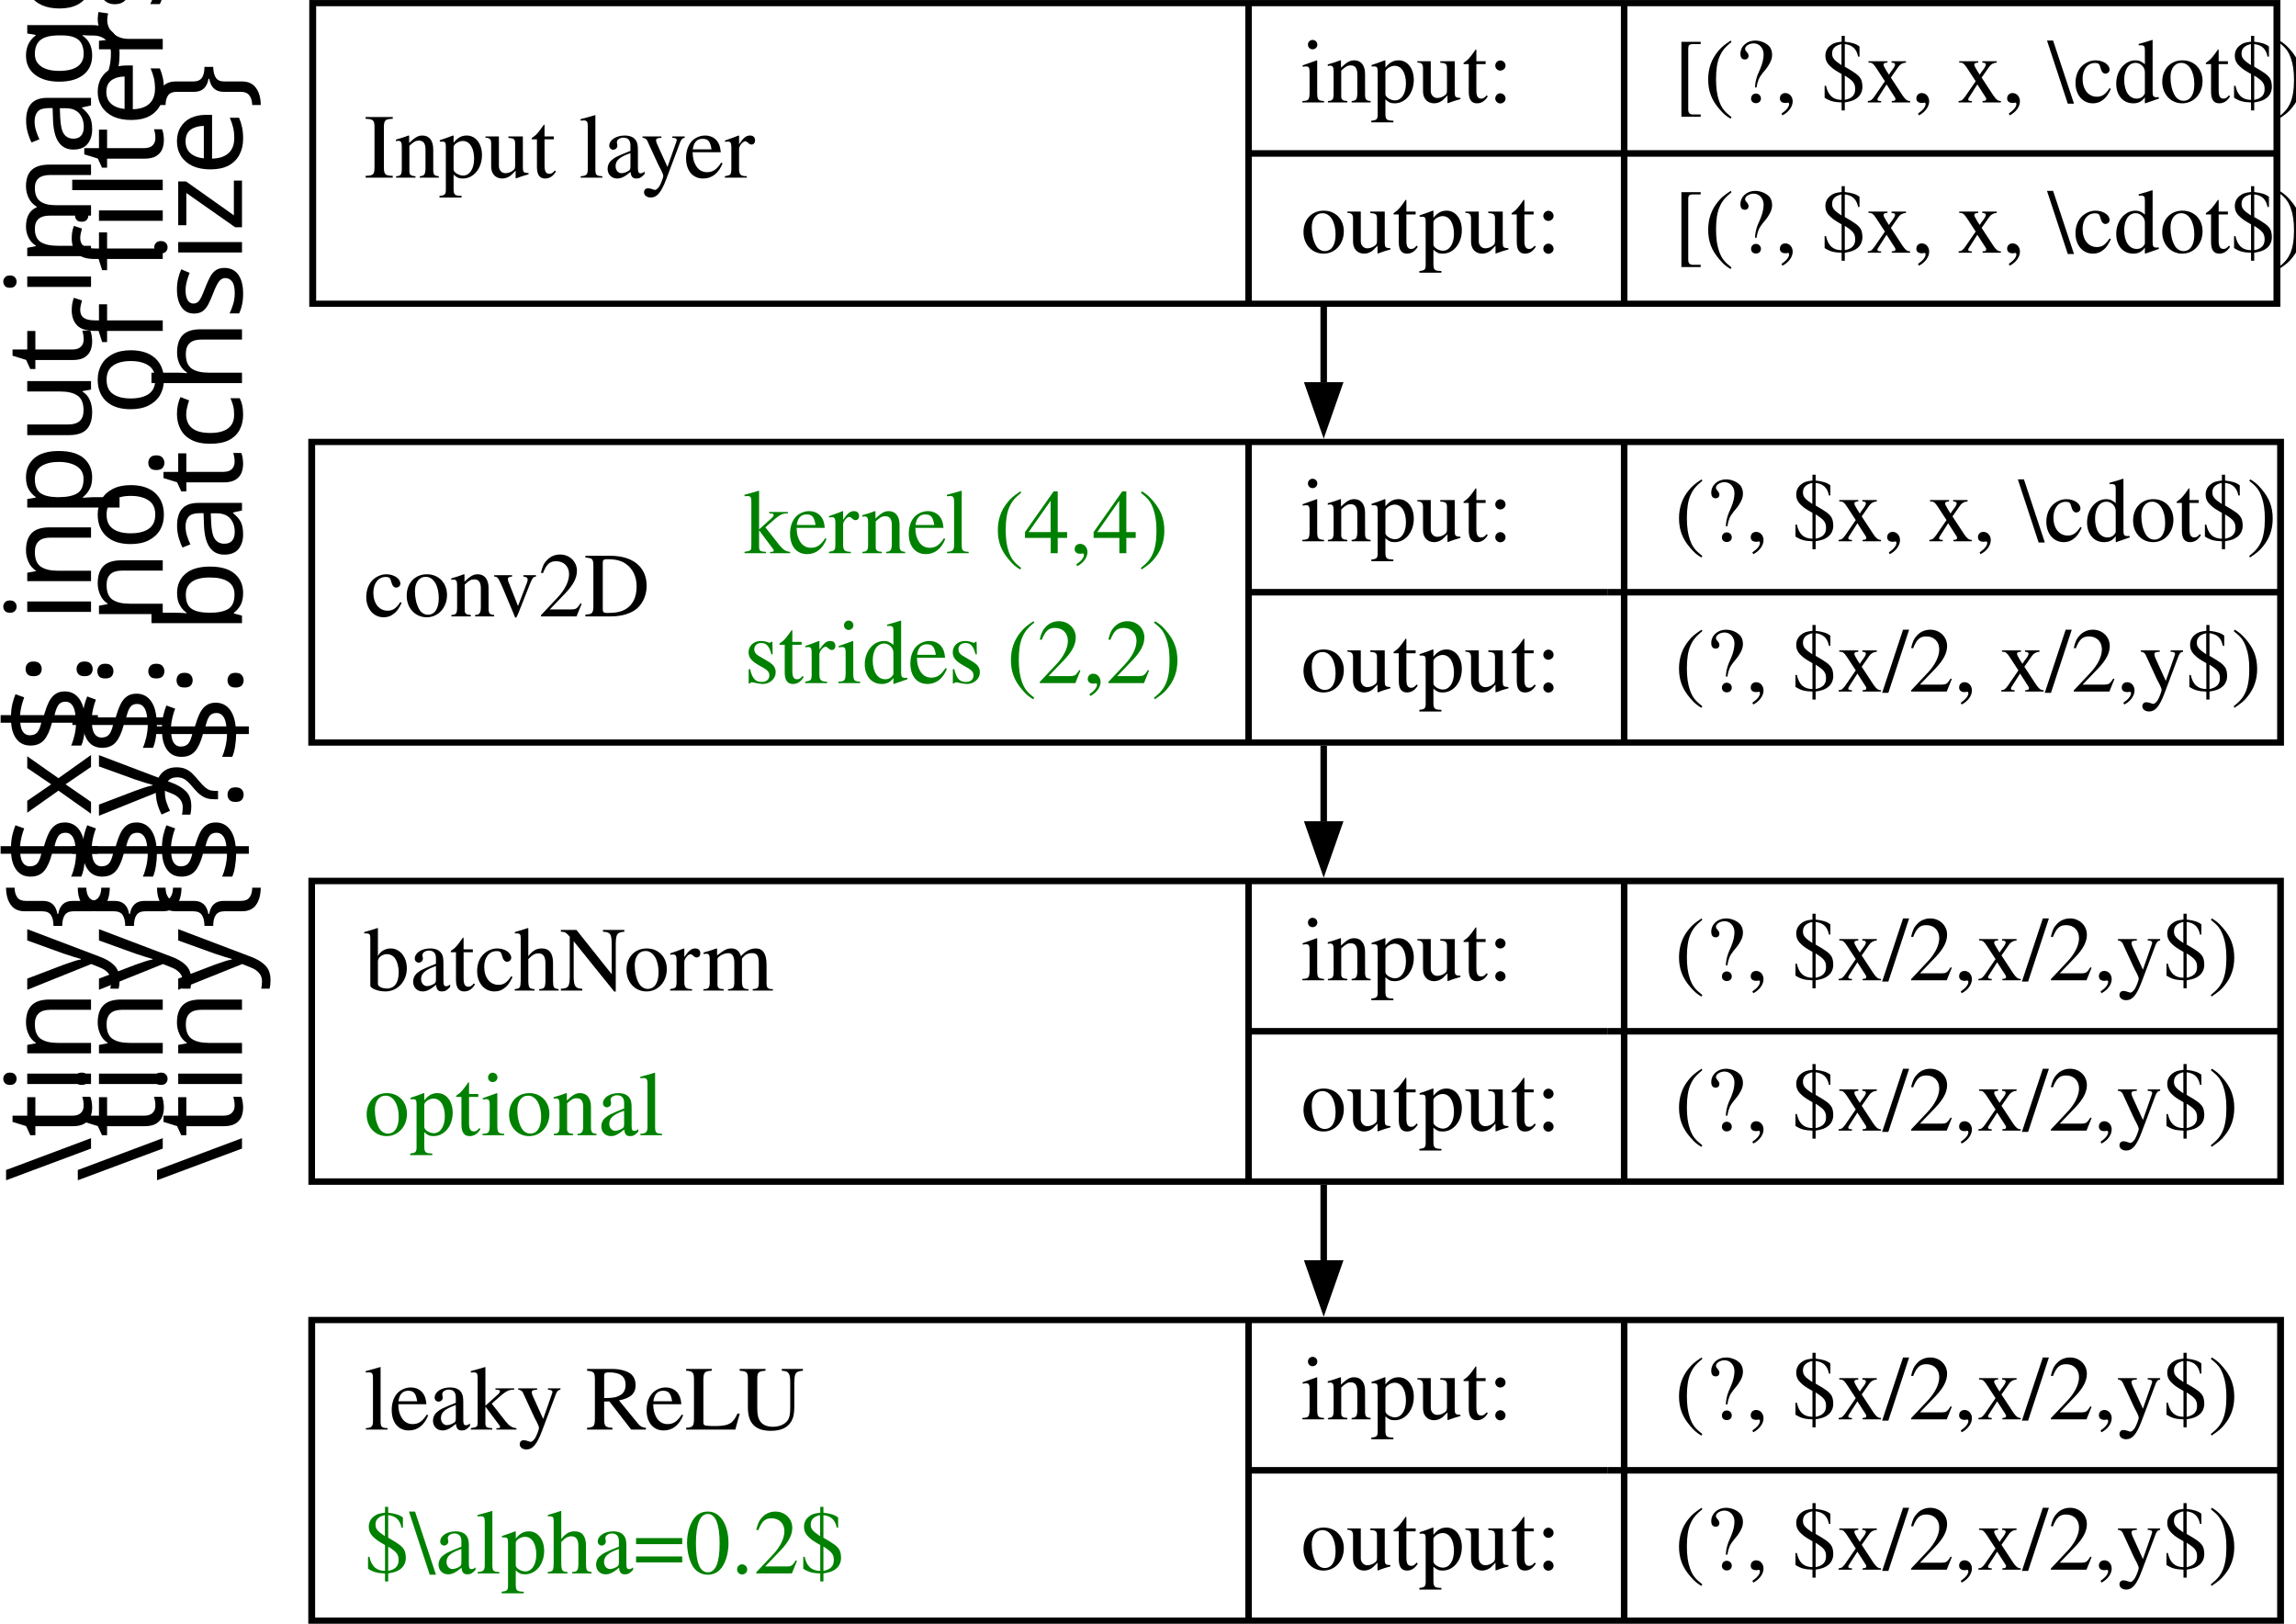
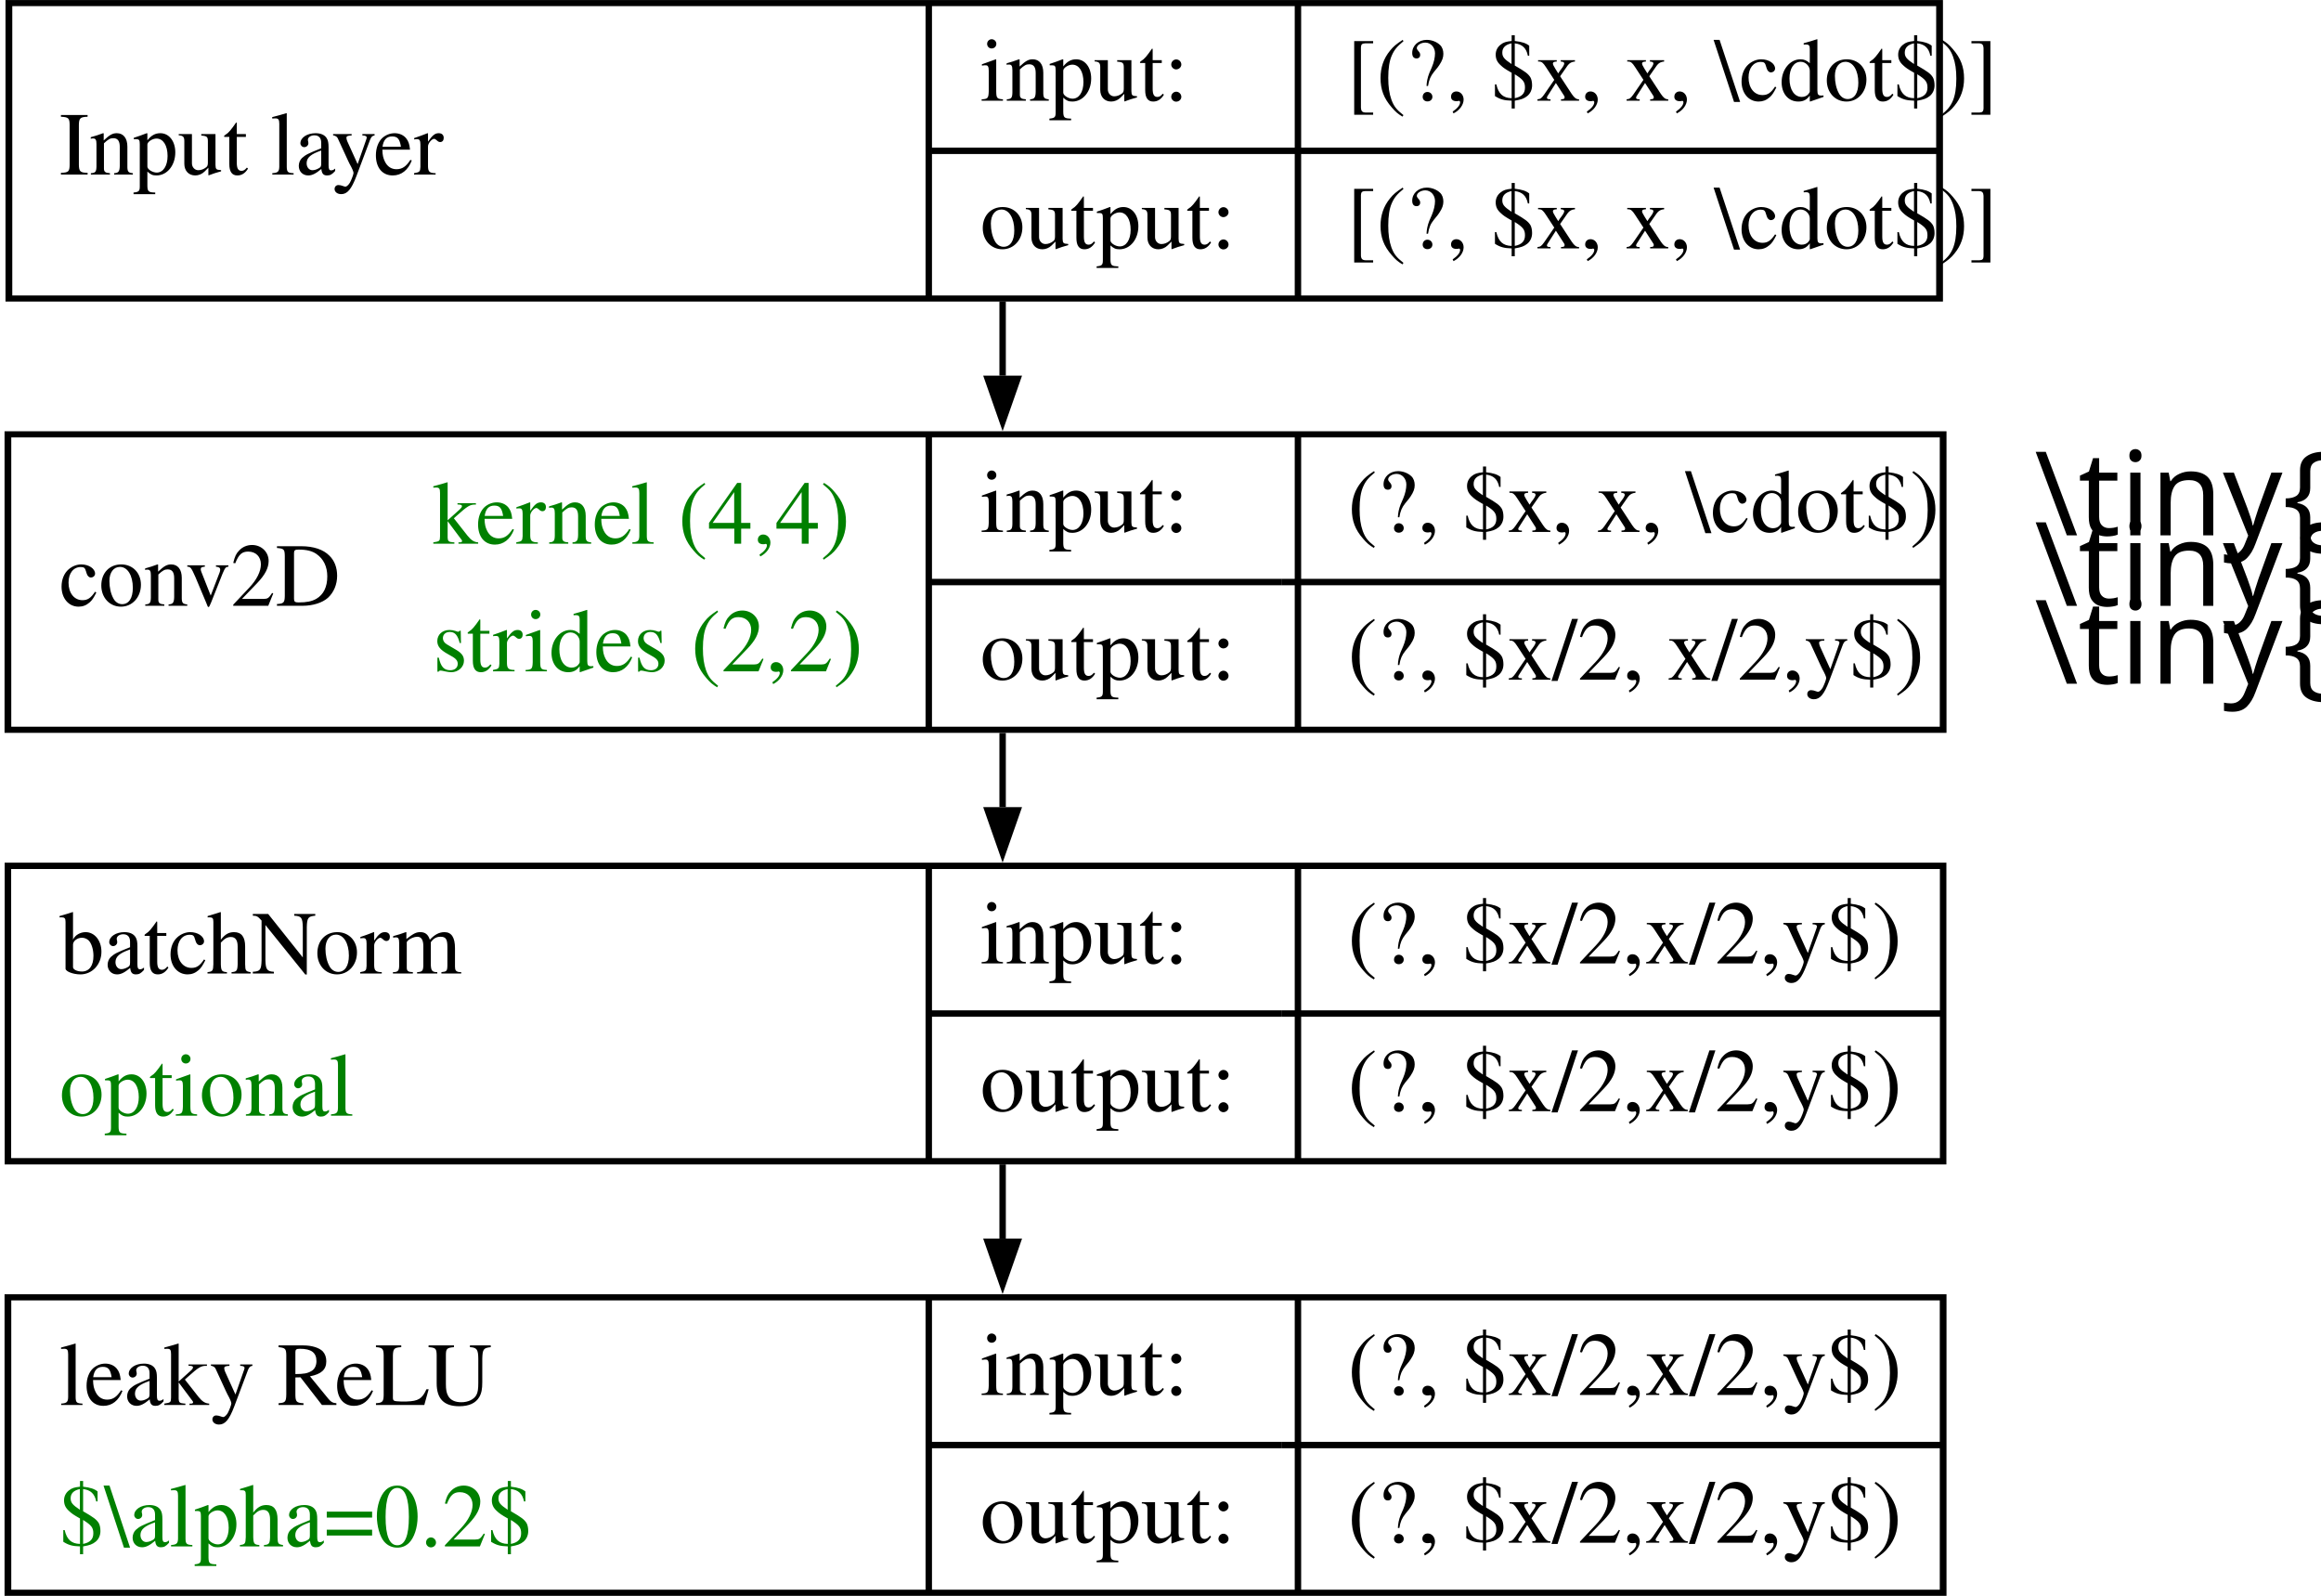
- <svg xmlns="http://www.w3.org/2000/svg" version="1.1" id="svg2" xml:space="preserve" width="74.87mm" height="52.941mm" viewBox="0 0 282.972 200.091">
+ <svg xmlns="http://www.w3.org/2000/svg" version="1.1" id="svg2" xml:space="preserve" width="77mm" height="52.941mm" viewBox="0 0 291.024 200.091">
  <defs id="defs6">
    <marker style="overflow:visible" id="Arrow2Mend" refX="0" refY="0" orient="auto">
      <path transform="scale(-0.6)" d="M 8.719,4.034 -2.207,0.016 8.719,-4.002 c -1.745,2.372 -1.735,5.617 -6e-7,8.035 z" style="fill:#008000;fill-opacity:1;fill-rule:evenodd;stroke:#008000;stroke-width:0.625;stroke-linejoin:round;stroke-opacity:1" id="path1369" />
    </marker>
  </defs>
  <g id="g10" transform="matrix(1.333333,0,0,1.333333,-12.06725,-21.24519)" style="display:inline">
-     <g id="g14" transform="matrix(0.5062117,0,0,0.4529677,-44.05134,-8.237187)" style="stroke-width:0.946">
+     <g id="g14" transform="matrix(0.5062117,0,0,0.4529677,-72.1201,-8.237187)" style="stroke-width:0.946">
      <path d="m 162,54 h 358.668 v 61.332 H 162 Z" style="fill:none;stroke:#000000;stroke-width:1.261;stroke-linecap:butt;stroke-linejoin:miter;stroke-miterlimit:10;stroke-dasharray:none;stroke-opacity:1" id="path16" />
    </g>
-     <g id="g22" transform="matrix(0.4529677,0,0,0.4529677,-24.41477,-8.237187)">
+     <g id="g22" transform="matrix(0.4529677,0,0,0.4529677,-52.48355,-8.237187)">
      <path d="M 328.668,115.332 V 54" style="fill:none;stroke:#000000;stroke-width:1.333;stroke-linecap:butt;stroke-linejoin:miter;stroke-miterlimit:10;stroke-dasharray:none;stroke-opacity:1" id="path24" />
    </g>
-     <g id="g38" transform="matrix(0.4529677,0,0,0.4529677,-22.91477,-8.237187)">
+     <g id="g38" transform="matrix(0.4529677,0,0,0.4529677,-50.98355,-8.237187)">
      <path d="M 402,115.332 V 54" style="fill:none;stroke:#000000;stroke-width:1.333;stroke-linecap:butt;stroke-linejoin:miter;stroke-miterlimit:10;stroke-dasharray:none;stroke-opacity:1" id="path40" />
    </g>
-     <g id="g46" transform="matrix(0.4529677,0,0,0.4529677,-21.39619,-8.237187)">
+     <g id="g46" transform="matrix(0.4529677,0,0,0.4529677,-49.46497,-8.237187)">
      <path d="M 322.524,84.668 H 532.123" style="fill:none;stroke:#000000;stroke-width:1.333;stroke-linecap:butt;stroke-linejoin:miter;stroke-miterlimit:10;stroke-dasharray:none;stroke-opacity:1" id="path48" />
    </g>
-     <g id="g54" transform="matrix(0.4963355,0,0,0.4529677,-40.55832,-17.8122)" style="stroke-width:0.955">
+     <g id="g54" transform="matrix(0.4963355,0,0,0.4529677,-68.62707,-17.8122)" style="stroke-width:0.955">
      <path d="M 158,164.668 H 524.668 V 226 H 158 Z" style="fill:none;stroke:#000000;stroke-width:1.274;stroke-linecap:butt;stroke-linejoin:miter;stroke-miterlimit:10;stroke-dasharray:none;stroke-opacity:1" id="path56" />
    </g>
-     <g id="g62" transform="matrix(0.4529677,0,0,0.4529677,-23.20626,-17.8122)">
+     <g id="g62" transform="matrix(0.4529677,0,0,0.4529677,-51.27503,-17.8122)">
      <path d="M 326,226 V 164.668" style="fill:none;stroke:#000000;stroke-width:1.333;stroke-linecap:butt;stroke-linejoin:miter;stroke-miterlimit:10;stroke-dasharray:none;stroke-opacity:1" id="path64" />
    </g>
-     <g id="g70" transform="matrix(0.4529677,0,0,0.4529677,-23.20626,-17.8122)">
+     <g id="g70" transform="matrix(0.4529677,0,0,0.4529677,-51.27503,-17.8122)">
      <path d="m 326,195.332 h 73.332" style="fill:none;stroke:#000000;stroke-width:1.333;stroke-linecap:butt;stroke-linejoin:miter;stroke-miterlimit:10;stroke-dasharray:none;stroke-opacity:1" id="path72" />
    </g>
-     <g id="g78" transform="matrix(0.4529677,0,0,0.4529677,-21.70626,-17.8122)">
+     <g id="g78" transform="matrix(0.4529677,0,0,0.4529677,-49.77503,-17.8122)">
      <path d="M 399.332,226 V 164.668" style="fill:none;stroke:#000000;stroke-width:1.333;stroke-linecap:butt;stroke-linejoin:miter;stroke-miterlimit:10;stroke-dasharray:none;stroke-opacity:1" id="path80" />
    </g>
-     <g id="g86" transform="matrix(0.4529677,0,0,0.4529677,-23.20626,-17.8122)">
+     <g id="g86" transform="matrix(0.4529677,0,0,0.4529677,-51.27503,-17.8122)">
      <path d="M 399.332,195.332 H 536.123" style="fill:none;stroke:#000000;stroke-width:1.333;stroke-linecap:butt;stroke-linejoin:miter;stroke-miterlimit:10;stroke-dasharray:none;stroke-opacity:1" id="path88" />
    </g>
-     <g id="g3056" transform="matrix(0.4641947,0,0,0.4529677,-35.48012,22.76376)" style="stroke-width:0.988">
+     <g id="g3056" transform="matrix(0.4641947,0,0,0.4529677,-63.54888,22.76376)" style="stroke-width:0.988">
      <path d="m 158,164.668 h 392.056 V 226 h -392.056 z" style="fill:none;stroke:#000000;stroke-width:1.317;stroke-linecap:butt;stroke-linejoin:miter;stroke-miterlimit:10;stroke-dasharray:none;stroke-opacity:1" id="path3054" />
    </g>
-     <g id="g3060" transform="matrix(0.4529677,0,0,0.4529677,-23.20626,22.76376)">
+     <g id="g3060" transform="matrix(0.4529677,0,0,0.4529677,-51.27503,22.76376)">
      <path d="M 326,226 V 164.668" style="fill:none;stroke:#000000;stroke-width:1.333;stroke-linecap:butt;stroke-linejoin:miter;stroke-miterlimit:10;stroke-dasharray:none;stroke-opacity:1" id="path3058" />
    </g>
-     <g id="g3064" transform="matrix(0.4529677,0,0,0.4529677,-23.20626,22.76376)">
+     <g id="g3064" transform="matrix(0.4529677,0,0,0.4529677,-51.27503,22.76376)">
      <path d="m 326,195.332 h 73.332" style="fill:none;stroke:#000000;stroke-width:1.333;stroke-linecap:butt;stroke-linejoin:miter;stroke-miterlimit:10;stroke-dasharray:none;stroke-opacity:1" id="path3062" />
    </g>
-     <g id="g3068" transform="matrix(0.4529677,0,0,0.4529677,-21.70626,22.76376)">
+     <g id="g3068" transform="matrix(0.4529677,0,0,0.4529677,-49.77503,22.76376)">
      <path d="M 399.332,226 V 164.668" style="fill:none;stroke:#000000;stroke-width:1.333;stroke-linecap:butt;stroke-linejoin:miter;stroke-miterlimit:10;stroke-dasharray:none;stroke-opacity:1" id="path3066" />
    </g>
-     <g id="g3072" transform="matrix(0.4529677,0,0,0.4529677,-23.20626,22.76376)">
+     <g id="g3072" transform="matrix(0.4529677,0,0,0.4529677,-51.27503,22.76376)">
      <path d="M 399.332,195.332 H 537.019" style="fill:none;stroke:#000000;stroke-width:1.333;stroke-linecap:butt;stroke-linejoin:miter;stroke-miterlimit:10;stroke-dasharray:none;stroke-opacity:1" id="path3070" />
    </g>
-     <g id="g3104" transform="matrix(0.4963355,0,0,0.4529677,-40.55832,63.33973)" style="stroke-width:0.955">
+     <g id="g3104" transform="matrix(0.4963355,0,0,0.4529677,-68.62707,63.33973)" style="stroke-width:0.955">
      <path d="M 158,164.668 H 524.668 V 226 H 158 Z" style="fill:none;stroke:#000000;stroke-width:1.274;stroke-linecap:butt;stroke-linejoin:miter;stroke-miterlimit:10;stroke-dasharray:none;stroke-opacity:1" id="path3102" />
    </g>
-     <g id="g3108" transform="matrix(0.4529677,0,0,0.4529677,-23.20626,63.33973)">
+     <g id="g3108" transform="matrix(0.4529677,0,0,0.4529677,-51.27503,63.33973)">
      <path d="M 326,226 V 164.668" style="fill:none;stroke:#000000;stroke-width:1.333;stroke-linecap:butt;stroke-linejoin:miter;stroke-miterlimit:10;stroke-dasharray:none;stroke-opacity:1" id="path3106" />
    </g>
-     <g id="g3112" transform="matrix(0.4529677,0,0,0.4529677,-23.20626,63.33973)">
+     <g id="g3112" transform="matrix(0.4529677,0,0,0.4529677,-51.27503,63.33973)">
      <path d="m 326,195.332 h 73.332" style="fill:none;stroke:#000000;stroke-width:1.333;stroke-linecap:butt;stroke-linejoin:miter;stroke-miterlimit:10;stroke-dasharray:none;stroke-opacity:1" id="path3110" />
    </g>
-     <g id="g3116" transform="matrix(0.4529677,0,0,0.4529677,-21.70626,63.33973)">
+     <g id="g3116" transform="matrix(0.4529677,0,0,0.4529677,-49.77503,63.33973)">
      <path d="M 399.332,226 V 164.668" style="fill:none;stroke:#000000;stroke-width:1.333;stroke-linecap:butt;stroke-linejoin:miter;stroke-miterlimit:10;stroke-dasharray:none;stroke-opacity:1" id="path3114" />
    </g>
-     <g id="g3120" transform="matrix(0.4529677,0,0,0.4529677,-23.20626,63.33973)">
+     <g id="g3120" transform="matrix(0.4529677,0,0,0.4529677,-51.27503,63.33973)">
      <path d="M 399.332,195.332 H 537.019" style="fill:none;stroke:#000000;stroke-width:1.333;stroke-linecap:butt;stroke-linejoin:miter;stroke-miterlimit:10;stroke-dasharray:none;stroke-opacity:1" id="path3118" />
    </g>
  </g>
  <g id="layer2" transform="translate(-12.06725,-21.24527)" style="display:inline">
-     <g id="g142" transform="matrix(0.2617608,0,0,0.2617608,85.8608,-0.1589624)" style="stroke-width:2.307">
+     <g id="g142" transform="matrix(0.2617608,0,0,0.2617608,48.4358,-0.1589624)" style="stroke-width:2.307">
      <path d="m 341.332,226.18 c 0,10.953 0,23.609 0,35.519" style="fill:none;stroke:#000000;stroke-width:3.076;stroke-linecap:butt;stroke-linejoin:miter;stroke-miterlimit:10;stroke-dasharray:none;stroke-opacity:1" id="path144" />
    </g>
-     <g id="g98" transform="matrix(0.4003773,0,0,0.4003773,38.54571,8.210092)" style="stroke-width:1.508">
+     <g id="g98" transform="matrix(0.4003773,0,0,0.4003773,1.120707,8.210092)" style="stroke-width:1.508">
      <path d="m 346,151.191 -4.668,13.332 -4.664,-13.332 z" style="fill:#000000;fill-opacity:1;fill-rule:nonzero;stroke:#000000;stroke-width:2.011;stroke-linecap:butt;stroke-linejoin:miter;stroke-miterlimit:10;stroke-dasharray:none;stroke-opacity:1" id="path100" />
    </g>
-     <g id="g3224" transform="matrix(0.2617608,0,0,0.2617608,85.8608,53.94232)" style="stroke-width:2.307">
+     <g id="g3224" transform="matrix(0.2617608,0,0,0.2617608,48.4358,53.94232)" style="stroke-width:2.307">
      <path d="m 341.332,226.18 c 0,10.953 0,23.609 0,35.519" style="fill:none;stroke:#000000;stroke-width:3.076;stroke-linecap:butt;stroke-linejoin:miter;stroke-miterlimit:10;stroke-dasharray:none;stroke-opacity:1" id="path3222" />
    </g>
-     <g id="g3228" transform="matrix(0.4003773,0,0,0.4003773,38.54571,62.31137)" style="stroke-width:1.508">
+     <g id="g3228" transform="matrix(0.4003773,0,0,0.4003773,1.120707,62.31137)" style="stroke-width:1.508">
      <path d="m 346,151.191 -4.668,13.332 -4.664,-13.332 z" style="fill:#000000;fill-opacity:1;fill-rule:nonzero;stroke:#000000;stroke-width:2.011;stroke-linecap:butt;stroke-linejoin:miter;stroke-miterlimit:10;stroke-dasharray:none;stroke-opacity:1" id="path3226" />
    </g>
-     <g id="g3232" transform="matrix(0.2617608,0,0,0.2617608,85.8608,108.0436)" style="stroke-width:2.307">
+     <g id="g3232" transform="matrix(0.2617608,0,0,0.2617608,48.4358,108.0436)" style="stroke-width:2.307">
      <path d="m 341.332,226.18 c 0,10.953 0,23.609 0,35.519" style="fill:none;stroke:#000000;stroke-width:3.076;stroke-linecap:butt;stroke-linejoin:miter;stroke-miterlimit:10;stroke-dasharray:none;stroke-opacity:1" id="path3230" />
    </g>
-     <g id="g3236" transform="matrix(0.4003773,0,0,0.4003773,38.54571,116.4126)" style="stroke-width:1.508">
+     <g id="g3236" transform="matrix(0.4003773,0,0,0.4003773,1.120707,116.4126)" style="stroke-width:1.508">
      <path d="m 346,151.191 -4.668,13.332 -4.664,-13.332 z" style="fill:#000000;fill-opacity:1;fill-rule:nonzero;stroke:#000000;stroke-width:2.011;stroke-linecap:butt;stroke-linejoin:miter;stroke-miterlimit:10;stroke-dasharray:none;stroke-opacity:1" id="path3234" />
    </g>
  </g>
  <g id="layer1" transform="translate(-12.06725,-21.24527)" style="display:inline">
-     <text style="font-variant:normal;font-size:11.274px;font-family:'Nimbus Roman';-inkscape-font-specification:NimbusRomNo9L-Regu;writing-mode:lr-tb;fill:#000000;fill-opacity:1;fill-rule:nonzero;stroke:none;stroke-width:0.604" id="text20" x="56.927" y="43.133">
-       <tspan x="56.927" id="tspan18" y="43.133" style="stroke-width:0.604">Input layer</tspan>
+     <text style="font-variant:normal;font-size:11.274px;font-family:'Nimbus Roman';-inkscape-font-specification:NimbusRomNo9L-Regu;writing-mode:lr-tb;fill:#000000;fill-opacity:1;fill-rule:nonzero;stroke:none;stroke-width:0.604" id="text20" x="19.502" y="43.133">
+       <tspan x="19.502" id="tspan18" y="43.133" style="stroke-width:0.604">Input layer</tspan>
    </text>
-     <text style="font-variant:normal;font-size:11.274px;font-family:'Nimbus Roman';-inkscape-font-specification:NimbusRomNo9L-Regu;writing-mode:lr-tb;fill:#000000;fill-opacity:1;fill-rule:nonzero;stroke:none;stroke-width:0.604" id="text28" x="172.391" y="33.87">
-       <tspan x="172.391 175.413 180.847 186.281 191.715 194.736" y="33.87" id="tspan26" style="stroke-width:0.604">input:</tspan>
+     <text style="font-variant:normal;font-size:11.274px;font-family:'Nimbus Roman';-inkscape-font-specification:NimbusRomNo9L-Regu;writing-mode:lr-tb;fill:#000000;fill-opacity:1;fill-rule:nonzero;stroke:none;stroke-width:0.604" id="text28" x="134.966" y="33.87">
+       <tspan x="134.966 137.988 143.422 148.856 154.29 157.311" y="33.87" id="tspan26" style="stroke-width:0.604">input:</tspan>
    </text>
-     <text style="font-variant:normal;font-size:11.274px;font-family:'Nimbus Roman';-inkscape-font-specification:NimbusRomNo9L-Regu;writing-mode:lr-tb;fill:#000000;fill-opacity:1;fill-rule:nonzero;stroke:none;stroke-width:0.604" id="text36" x="172.391" y="52.393">
-       <tspan x="172.391 177.825 183.259 186.281 191.715 197.149 200.171" y="52.393" id="tspan34" style="stroke-width:0.604">output:</tspan>
+     <text style="font-variant:normal;font-size:11.274px;font-family:'Nimbus Roman';-inkscape-font-specification:NimbusRomNo9L-Regu;writing-mode:lr-tb;fill:#000000;fill-opacity:1;fill-rule:nonzero;stroke:none;stroke-width:0.604" id="text36" x="134.966" y="52.393">
+       <tspan x="134.966 140.4 145.834 148.856 154.29 159.724 162.745" y="52.393" id="tspan34" style="stroke-width:0.604">output:</tspan>
    </text>
-     <text style="font-variant:normal;font-size:11.274px;font-family:'Nimbus Roman';-inkscape-font-specification:NimbusRomNo9L-Regu;writing-mode:lr-tb;fill:#000000;fill-opacity:1;fill-rule:nonzero;stroke:none;stroke-width:0.604" id="text44" x="218.292" y="33.87">
-       <tspan id="tspan42" x="218.292" y="33.87" style="stroke-width:0.604">[(?, $x, x, \cdot$)]</tspan>
+     <text style="font-variant:normal;font-size:11.274px;font-family:'Nimbus Roman';-inkscape-font-specification:NimbusRomNo9L-Regu;writing-mode:lr-tb;fill:#000000;fill-opacity:1;fill-rule:nonzero;stroke:none;stroke-width:0.604" id="text44" x="180.867" y="33.87">
+       <tspan id="tspan42" x="180.867" y="33.87" style="stroke-width:0.604">[(?, $x, x, \cdot$)]</tspan>
    </text>
-     <text style="font-variant:normal;font-size:11.274px;font-family:'Nimbus Roman';-inkscape-font-specification:NimbusRomNo9L-Regu;writing-mode:lr-tb;fill:#000000;fill-opacity:1;fill-rule:nonzero;stroke:none;stroke-width:0.604" id="text52" x="218.292" y="52.393">
-       <tspan id="tspan50" x="218.292" y="52.393" style="stroke-width:0.604">[(?, $x, x, \cdot$)]</tspan>
+     <text style="font-variant:normal;font-size:11.274px;font-family:'Nimbus Roman';-inkscape-font-specification:NimbusRomNo9L-Regu;writing-mode:lr-tb;fill:#000000;fill-opacity:1;fill-rule:nonzero;stroke:none;stroke-width:0.604" id="text52" x="180.867" y="52.393">
+       <tspan id="tspan50" x="180.867" y="52.393" style="stroke-width:0.604">[(?, $x, x, \cdot$)]</tspan>
    </text>
-     <text style="font-variant:normal;font-size:11.274px;font-family:'Nimbus Roman';-inkscape-font-specification:NimbusRomNo9L-Regu;writing-mode:lr-tb;fill:#000000;fill-opacity:1;fill-rule:nonzero;stroke:none;stroke-width:0.604" id="text60" x="56.927" y="97.202">
-       <tspan id="tspan58" x="56.927" y="97.202" style="stroke-width:0.604">conv2D</tspan>
+     <text style="font-variant:normal;font-size:11.274px;font-family:'Nimbus Roman';-inkscape-font-specification:NimbusRomNo9L-Regu;writing-mode:lr-tb;fill:#000000;fill-opacity:1;fill-rule:nonzero;stroke:none;stroke-width:0.604" id="text60" x="19.502" y="97.202">
+       <tspan id="tspan58" x="19.502" y="97.202" style="stroke-width:0.604">conv2D</tspan>
    </text>
-     <text style="font-variant:normal;font-size:11.274px;font-family:'Nimbus Roman';-inkscape-font-specification:NimbusRomNo9L-Regu;writing-mode:lr-tb;fill:#000000;fill-opacity:1;fill-rule:nonzero;stroke:none;stroke-width:0.604" id="text68" x="172.391" y="87.942">
-       <tspan x="172.391 175.413 180.847 186.281 191.715 194.736" y="87.942" id="tspan66" style="stroke-width:0.604">input:</tspan>
+     <text style="font-variant:normal;font-size:11.274px;font-family:'Nimbus Roman';-inkscape-font-specification:NimbusRomNo9L-Regu;writing-mode:lr-tb;fill:#000000;fill-opacity:1;fill-rule:nonzero;stroke:none;stroke-width:0.604" id="text68" x="134.966" y="87.942">
+       <tspan x="134.966 137.988 143.422 148.856 154.29 157.311" y="87.942" id="tspan66" style="stroke-width:0.604">input:</tspan>
    </text>
-     <text style="font-variant:normal;font-size:11.274px;font-family:'Nimbus Roman';-inkscape-font-specification:NimbusRomNo9L-Regu;writing-mode:lr-tb;fill:#000000;fill-opacity:1;fill-rule:nonzero;stroke:none;stroke-width:0.604" id="text76" x="172.391" y="106.465">
-       <tspan x="172.391 177.825 183.259 186.281 191.715 197.149 200.171" y="106.465" id="tspan74" style="stroke-width:0.604">output:</tspan>
+     <text style="font-variant:normal;font-size:11.274px;font-family:'Nimbus Roman';-inkscape-font-specification:NimbusRomNo9L-Regu;writing-mode:lr-tb;fill:#000000;fill-opacity:1;fill-rule:nonzero;stroke:none;stroke-width:0.604" id="text76" x="134.966" y="106.465">
+       <tspan x="134.966 140.4 145.834 148.856 154.29 159.724 162.745" y="106.465" id="tspan74" style="stroke-width:0.604">output:</tspan>
    </text>
-     <text style="font-variant:normal;font-size:11.274px;font-family:'Nimbus Roman';-inkscape-font-specification:NimbusRomNo9L-Regu;writing-mode:lr-tb;fill:#000000;fill-opacity:1;fill-rule:nonzero;stroke:none;stroke-width:0.604" id="text84" x="218.452" y="87.942">
-       <tspan x="218.452" y="87.942" style="stroke-width:0.604" id="tspan1776">(?, $x, x, \cdot$)</tspan>
+     <text style="font-variant:normal;font-size:11.274px;font-family:'Nimbus Roman';-inkscape-font-specification:NimbusRomNo9L-Regu;writing-mode:lr-tb;fill:#000000;fill-opacity:1;fill-rule:nonzero;stroke:none;stroke-width:0.604" id="text84" x="181.027" y="87.942">
+       <tspan x="181.027" y="87.942" style="stroke-width:0.604" id="tspan1776">(?, $x, x, \cdot$)</tspan>
    </text>
-     <text style="font-variant:normal;font-size:11.274px;font-family:'Nimbus Roman';-inkscape-font-specification:NimbusRomNo9L-Regu;writing-mode:lr-tb;fill:#000000;fill-opacity:1;fill-rule:nonzero;stroke:none;stroke-width:0.604" id="text92" x="218.452" y="106.465">
-       <tspan id="tspan90" x="218.452" y="106.465" style="stroke-width:0.604">(?, $x/2, x/2,y$)</tspan>
+     <text style="font-variant:normal;font-size:11.274px;font-family:'Nimbus Roman';-inkscape-font-specification:NimbusRomNo9L-Regu;writing-mode:lr-tb;fill:#000000;fill-opacity:1;fill-rule:nonzero;stroke:none;stroke-width:0.604" id="text92" x="181.027" y="106.465">
+       <tspan id="tspan90" x="181.027" y="106.465" style="stroke-width:0.604">(?, $x/2, x/2,y$)</tspan>
    </text>
-     <text style="font-variant:normal;font-size:11.274px;font-family:'Nimbus Roman';-inkscape-font-specification:NimbusRomNo9L-Regu;writing-mode:lr-tb;fill:#000000;fill-opacity:1;fill-rule:nonzero;stroke:none;stroke-width:0.604" id="text3084" x="56.927" y="143.304">
-       <tspan id="tspan3082" x="56.927" y="143.304" style="stroke-width:0.604">batchNorm</tspan>
+     <text style="font-variant:normal;font-size:11.274px;font-family:'Nimbus Roman';-inkscape-font-specification:NimbusRomNo9L-Regu;writing-mode:lr-tb;fill:#000000;fill-opacity:1;fill-rule:nonzero;stroke:none;stroke-width:0.604" id="text3084" x="19.502" y="143.304">
+       <tspan id="tspan3082" x="19.502" y="143.304" style="stroke-width:0.604">batchNorm</tspan>
    </text>
-     <text style="font-variant:normal;font-size:11.274px;font-family:'Nimbus Roman';-inkscape-font-specification:NimbusRomNo9L-Regu;writing-mode:lr-tb;fill:#000000;fill-opacity:1;fill-rule:nonzero;stroke:none;stroke-width:0.604" id="text3088" x="172.391" y="142.044">
-       <tspan x="172.391 175.413 180.847 186.281 191.715 194.736" y="142.044" id="tspan3086" style="stroke-width:0.604">input:</tspan>
+     <text style="font-variant:normal;font-size:11.274px;font-family:'Nimbus Roman';-inkscape-font-specification:NimbusRomNo9L-Regu;writing-mode:lr-tb;fill:#000000;fill-opacity:1;fill-rule:nonzero;stroke:none;stroke-width:0.604" id="text3088" x="134.966" y="142.044">
+       <tspan x="134.966 137.988 143.422 148.856 154.29 157.311" y="142.044" id="tspan3086" style="stroke-width:0.604">input:</tspan>
    </text>
-     <text style="font-variant:normal;font-size:11.274px;font-family:'Nimbus Roman';-inkscape-font-specification:NimbusRomNo9L-Regu;writing-mode:lr-tb;fill:#000000;fill-opacity:1;fill-rule:nonzero;stroke:none;stroke-width:0.604" id="text3092" x="172.391" y="160.566">
-       <tspan x="172.391 177.825 183.259 186.281 191.715 197.149 200.171" y="160.566" id="tspan3090" style="stroke-width:0.604">output:</tspan>
+     <text style="font-variant:normal;font-size:11.274px;font-family:'Nimbus Roman';-inkscape-font-specification:NimbusRomNo9L-Regu;writing-mode:lr-tb;fill:#000000;fill-opacity:1;fill-rule:nonzero;stroke:none;stroke-width:0.604" id="text3092" x="134.966" y="160.566">
+       <tspan x="134.966 140.4 145.834 148.856 154.29 159.724 162.745" y="160.566" id="tspan3090" style="stroke-width:0.604">output:</tspan>
    </text>
-     <text style="font-variant:normal;font-size:11.274px;font-family:'Nimbus Roman';-inkscape-font-specification:NimbusRomNo9L-Regu;writing-mode:lr-tb;fill:#000000;fill-opacity:1;fill-rule:nonzero;stroke:none;stroke-width:0.604" id="text3096" x="218.452" y="160.566">
-       <tspan id="tspan3094" x="218.452" y="160.566" style="stroke-width:0.604">(?, $x/2,x/2,y$)</tspan>
+     <text style="font-variant:normal;font-size:11.274px;font-family:'Nimbus Roman';-inkscape-font-specification:NimbusRomNo9L-Regu;writing-mode:lr-tb;fill:#000000;fill-opacity:1;fill-rule:nonzero;stroke:none;stroke-width:0.604" id="text3096" x="181.027" y="160.566">
+       <tspan id="tspan3094" x="181.027" y="160.566" style="stroke-width:0.604">(?, $x/2,x/2,y$)</tspan>
    </text>
-     <text style="font-variant:normal;font-size:11.274px;font-family:'Nimbus Roman';-inkscape-font-specification:NimbusRomNo9L-Regu;writing-mode:lr-tb;fill:#000000;fill-opacity:1;fill-rule:nonzero;stroke:none;stroke-width:0.604" id="text3100" x="218.452" y="142.044">
-       <tspan id="tspan3098" x="218.452" y="142.044" style="stroke-width:0.604">(?, $x/2,x/2,y$)</tspan>
+     <text style="font-variant:normal;font-size:11.274px;font-family:'Nimbus Roman';-inkscape-font-specification:NimbusRomNo9L-Regu;writing-mode:lr-tb;fill:#000000;fill-opacity:1;fill-rule:nonzero;stroke:none;stroke-width:0.604" id="text3100" x="181.027" y="142.044">
+       <tspan id="tspan3098" x="181.027" y="142.044" style="stroke-width:0.604">(?, $x/2,x/2,y$)</tspan>
    </text>
-     <text style="font-variant:normal;font-size:11.274px;font-family:'Nimbus Roman';-inkscape-font-specification:NimbusRomNo9L-Regu;writing-mode:lr-tb;fill:#000000;fill-opacity:1;fill-rule:nonzero;stroke:none;stroke-width:0.604" id="text3132" x="56.927" y="197.405">
-       <tspan id="tspan3130" x="56.927" y="197.405" style="stroke-width:0.604">leaky ReLU</tspan>
+     <text style="font-variant:normal;font-size:11.274px;font-family:'Nimbus Roman';-inkscape-font-specification:NimbusRomNo9L-Regu;writing-mode:lr-tb;fill:#000000;fill-opacity:1;fill-rule:nonzero;stroke:none;stroke-width:0.604" id="text3132" x="19.502" y="197.405">
+       <tspan id="tspan3130" x="19.502" y="197.405" style="stroke-width:0.604">leaky ReLU</tspan>
    </text>
-     <text style="font-variant:normal;font-size:11.274px;font-family:'Nimbus Roman';-inkscape-font-specification:NimbusRomNo9L-Regu;writing-mode:lr-tb;fill:#000000;fill-opacity:1;fill-rule:nonzero;stroke:none;stroke-width:0.604" id="text3136" x="172.391" y="196.145">
-       <tspan x="172.391 175.413 180.847 186.281 191.715 194.736" y="196.145" id="tspan3134" style="stroke-width:0.604">input:</tspan>
+     <text style="font-variant:normal;font-size:11.274px;font-family:'Nimbus Roman';-inkscape-font-specification:NimbusRomNo9L-Regu;writing-mode:lr-tb;fill:#000000;fill-opacity:1;fill-rule:nonzero;stroke:none;stroke-width:0.604" id="text3136" x="134.966" y="196.145">
+       <tspan x="134.966 137.988 143.422 148.856 154.29 157.311" y="196.145" id="tspan3134" style="stroke-width:0.604">input:</tspan>
    </text>
-     <text style="font-variant:normal;font-size:11.274px;font-family:'Nimbus Roman';-inkscape-font-specification:NimbusRomNo9L-Regu;writing-mode:lr-tb;fill:#000000;fill-opacity:1;fill-rule:nonzero;stroke:none;stroke-width:0.604" id="text3140" x="172.391" y="214.667">
-       <tspan x="172.391 177.825 183.259 186.281 191.715 197.149 200.171" y="214.667" id="tspan3138" style="stroke-width:0.604">output:</tspan>
+     <text style="font-variant:normal;font-size:11.274px;font-family:'Nimbus Roman';-inkscape-font-specification:NimbusRomNo9L-Regu;writing-mode:lr-tb;fill:#000000;fill-opacity:1;fill-rule:nonzero;stroke:none;stroke-width:0.604" id="text3140" x="134.966" y="214.667">
+       <tspan x="134.966 140.4 145.834 148.856 154.29 159.724 162.745" y="214.667" id="tspan3138" style="stroke-width:0.604">output:</tspan>
    </text>
-     <text style="font-variant:normal;font-size:11.274px;font-family:'Nimbus Roman';-inkscape-font-specification:NimbusRomNo9L-Regu;writing-mode:lr-tb;fill:#000000;fill-opacity:1;fill-rule:nonzero;stroke:none;stroke-width:0.604" id="text3144" x="218.452" y="196.145">
-       <tspan id="tspan3142" x="218.452" y="196.145" style="stroke-width:0.604">(?, $x/2,x/2,y$)</tspan>
+     <text style="font-variant:normal;font-size:11.274px;font-family:'Nimbus Roman';-inkscape-font-specification:NimbusRomNo9L-Regu;writing-mode:lr-tb;fill:#000000;fill-opacity:1;fill-rule:nonzero;stroke:none;stroke-width:0.604" id="text3144" x="181.027" y="196.145">
+       <tspan id="tspan3142" x="181.027" y="196.145" style="stroke-width:0.604">(?, $x/2,x/2,y$)</tspan>
    </text>
-     <text style="font-variant:normal;font-size:11.274px;font-family:'Nimbus Roman';-inkscape-font-specification:NimbusRomNo9L-Regu;writing-mode:lr-tb;fill:#000000;fill-opacity:1;fill-rule:nonzero;stroke:none;stroke-width:0.604" id="text3148" x="218.452" y="214.667">
-       <tspan id="tspan3146" x="218.452" y="214.667" style="stroke-width:0.604">(?, $x/2,x/2,y$)</tspan>
+     <text style="font-variant:normal;font-size:11.274px;font-family:'Nimbus Roman';-inkscape-font-specification:NimbusRomNo9L-Regu;writing-mode:lr-tb;fill:#000000;fill-opacity:1;fill-rule:nonzero;stroke:none;stroke-width:0.604" id="text3148" x="181.027" y="214.667">
+       <tspan id="tspan3146" x="181.027" y="214.667" style="stroke-width:0.604">(?, $x/2,x/2,y$)</tspan>
    </text>
-     <text style="font-variant:normal;font-size:11.274px;font-family:'Nimbus Roman';-inkscape-font-specification:NimbusRomNo9L-Regu;writing-mode:lr-tb;fill:#008000;fill-opacity:1;fill-rule:nonzero;stroke:none;stroke-width:0.604" id="text3848" x="56.927" y="215.133">
-       <tspan x="56.927" id="tspan3846" y="215.133" style="fill:#008000;stroke-width:0.604">$\alpha=0.2$</tspan>
+     <text style="font-variant:normal;font-size:11.274px;font-family:'Nimbus Roman';-inkscape-font-specification:NimbusRomNo9L-Regu;writing-mode:lr-tb;fill:#008000;fill-opacity:1;fill-rule:nonzero;stroke:none;stroke-width:0.604" id="text3848" x="19.502" y="215.133">
+       <tspan x="19.502" id="tspan3846" y="215.133" style="fill:#008000;stroke-width:0.604">$\alpha=0.2$</tspan>
    </text>
-     <text xml:space="preserve" style="font-style:normal;font-weight:normal;font-size:14.667px;line-height:1.25;font-family:sans-serif;letter-spacing:0px;word-spacing:0px;fill:#000000;fill-opacity:1;stroke:none" x="-166.826" y="23.285" id="text4078" transform="rotate(-90)">
-       <tspan id="tspan4076" x="-166.826" y="23.285">\tiny{$x$: input image size}</tspan>
+     <text xml:space="preserve" style="font-style:normal;font-weight:normal;font-size:14.667px;line-height:1.25;font-family:sans-serif;letter-spacing:0px;word-spacing:0px;fill:#000000;fill-opacity:1;stroke:none" x="267.174" y="88.363" id="text4078">
+       <tspan id="tspan4076" x="267.174" y="88.363">\tiny{$x$: input image size}</tspan>
    </text>
-     <text xml:space="preserve" style="font-style:normal;font-weight:normal;font-size:14.667px;line-height:1.25;font-family:sans-serif;letter-spacing:0px;word-spacing:0px;fill:#000000;fill-opacity:1;stroke:none" x="-166.826" y="32.124" id="text4082" transform="rotate(-90)">
-       <tspan id="tspan4080" x="-166.826" y="32.124">\tiny{$y$: no. of filters}</tspan>
+     <text xml:space="preserve" style="font-style:normal;font-weight:normal;font-size:14.667px;line-height:1.25;font-family:sans-serif;letter-spacing:0px;word-spacing:0px;fill:#000000;fill-opacity:1;stroke:none" x="267.174" y="97.202" id="text4082">
+       <tspan id="tspan4080" x="267.174" y="97.202">\tiny{$y$: no. of filters}</tspan>
    </text>
-     <text xml:space="preserve" style="font-style:normal;font-weight:normal;font-size:14.667px;line-height:1.25;font-family:sans-serif;letter-spacing:0px;word-spacing:0px;fill:#000000;fill-opacity:1;stroke:none" x="-166.826" y="41.891" id="text4086" transform="rotate(-90)">
-       <tspan id="tspan4084" x="-166.826" y="41.891">\tiny{$?$: batchsize}</tspan>
+     <text xml:space="preserve" style="font-style:normal;font-weight:normal;font-size:14.667px;line-height:1.25;font-family:sans-serif;letter-spacing:0px;word-spacing:0px;fill:#000000;fill-opacity:1;stroke:none" x="267.174" y="106.969" id="text4086">
+       <tspan id="tspan4084" x="267.174" y="106.969">\tiny{$?$: batchsize}</tspan>
    </text>
-     <text style="font-variant:normal;font-size:11.274px;font-family:'Nimbus Roman';-inkscape-font-specification:NimbusRomNo9L-Regu;writing-mode:lr-tb;fill:#008000;fill-opacity:1;fill-rule:nonzero;stroke:none;stroke-width:0.604" id="text1752" x="56.927" y="161.133">
-       <tspan x="56.927" id="tspan1750" y="161.133" style="fill:#008000;stroke-width:0.604">optional</tspan>
+     <text style="font-variant:normal;font-size:11.274px;font-family:'Nimbus Roman';-inkscape-font-specification:NimbusRomNo9L-Regu;writing-mode:lr-tb;fill:#008000;fill-opacity:1;fill-rule:nonzero;stroke:none;stroke-width:0.604" id="text1752" x="19.502" y="161.133">
+       <tspan x="19.502" id="tspan1750" y="161.133" style="fill:#008000;stroke-width:0.604">optional</tspan>
    </text>
-     <text style="font-variant:normal;font-size:11.274px;font-family:'Nimbus Roman';-inkscape-font-specification:NimbusRomNo9L-Regu;writing-mode:lr-tb;fill:#008000;fill-opacity:1;fill-rule:nonzero;stroke:none;stroke-width:0.604" id="text1756" x="103.747" y="89.419">
-       <tspan x="103.747" id="tspan1754" y="89.419" style="fill:#008000;stroke-width:0.604">kernel (4,4)</tspan>
+     <text style="font-variant:normal;font-size:11.274px;font-family:'Nimbus Roman';-inkscape-font-specification:NimbusRomNo9L-Regu;writing-mode:lr-tb;fill:#008000;fill-opacity:1;fill-rule:nonzero;stroke:none;stroke-width:0.604" id="text1756" x="66.322" y="89.419">
+       <tspan x="66.322" id="tspan1754" y="89.419" style="fill:#008000;stroke-width:0.604">kernel (4,4)</tspan>
    </text>
-     <text style="font-variant:normal;font-size:11.274px;font-family:'Nimbus Roman';-inkscape-font-specification:NimbusRomNo9L-Regu;writing-mode:lr-tb;fill:#008000;fill-opacity:1;fill-rule:nonzero;stroke:none;stroke-width:0.604" id="text1800" x="103.747" y="105.419">
-       <tspan x="103.747" id="tspan1798" y="105.419" style="fill:#008000;stroke-width:0.604">strides (2,2)</tspan>
+     <text style="font-variant:normal;font-size:11.274px;font-family:'Nimbus Roman';-inkscape-font-specification:NimbusRomNo9L-Regu;writing-mode:lr-tb;fill:#008000;fill-opacity:1;fill-rule:nonzero;stroke:none;stroke-width:0.604" id="text1800" x="66.322" y="105.419">
+       <tspan x="66.322" id="tspan1798" y="105.419" style="fill:#008000;stroke-width:0.604">strides (2,2)</tspan>
    </text>
  </g>
</svg>
